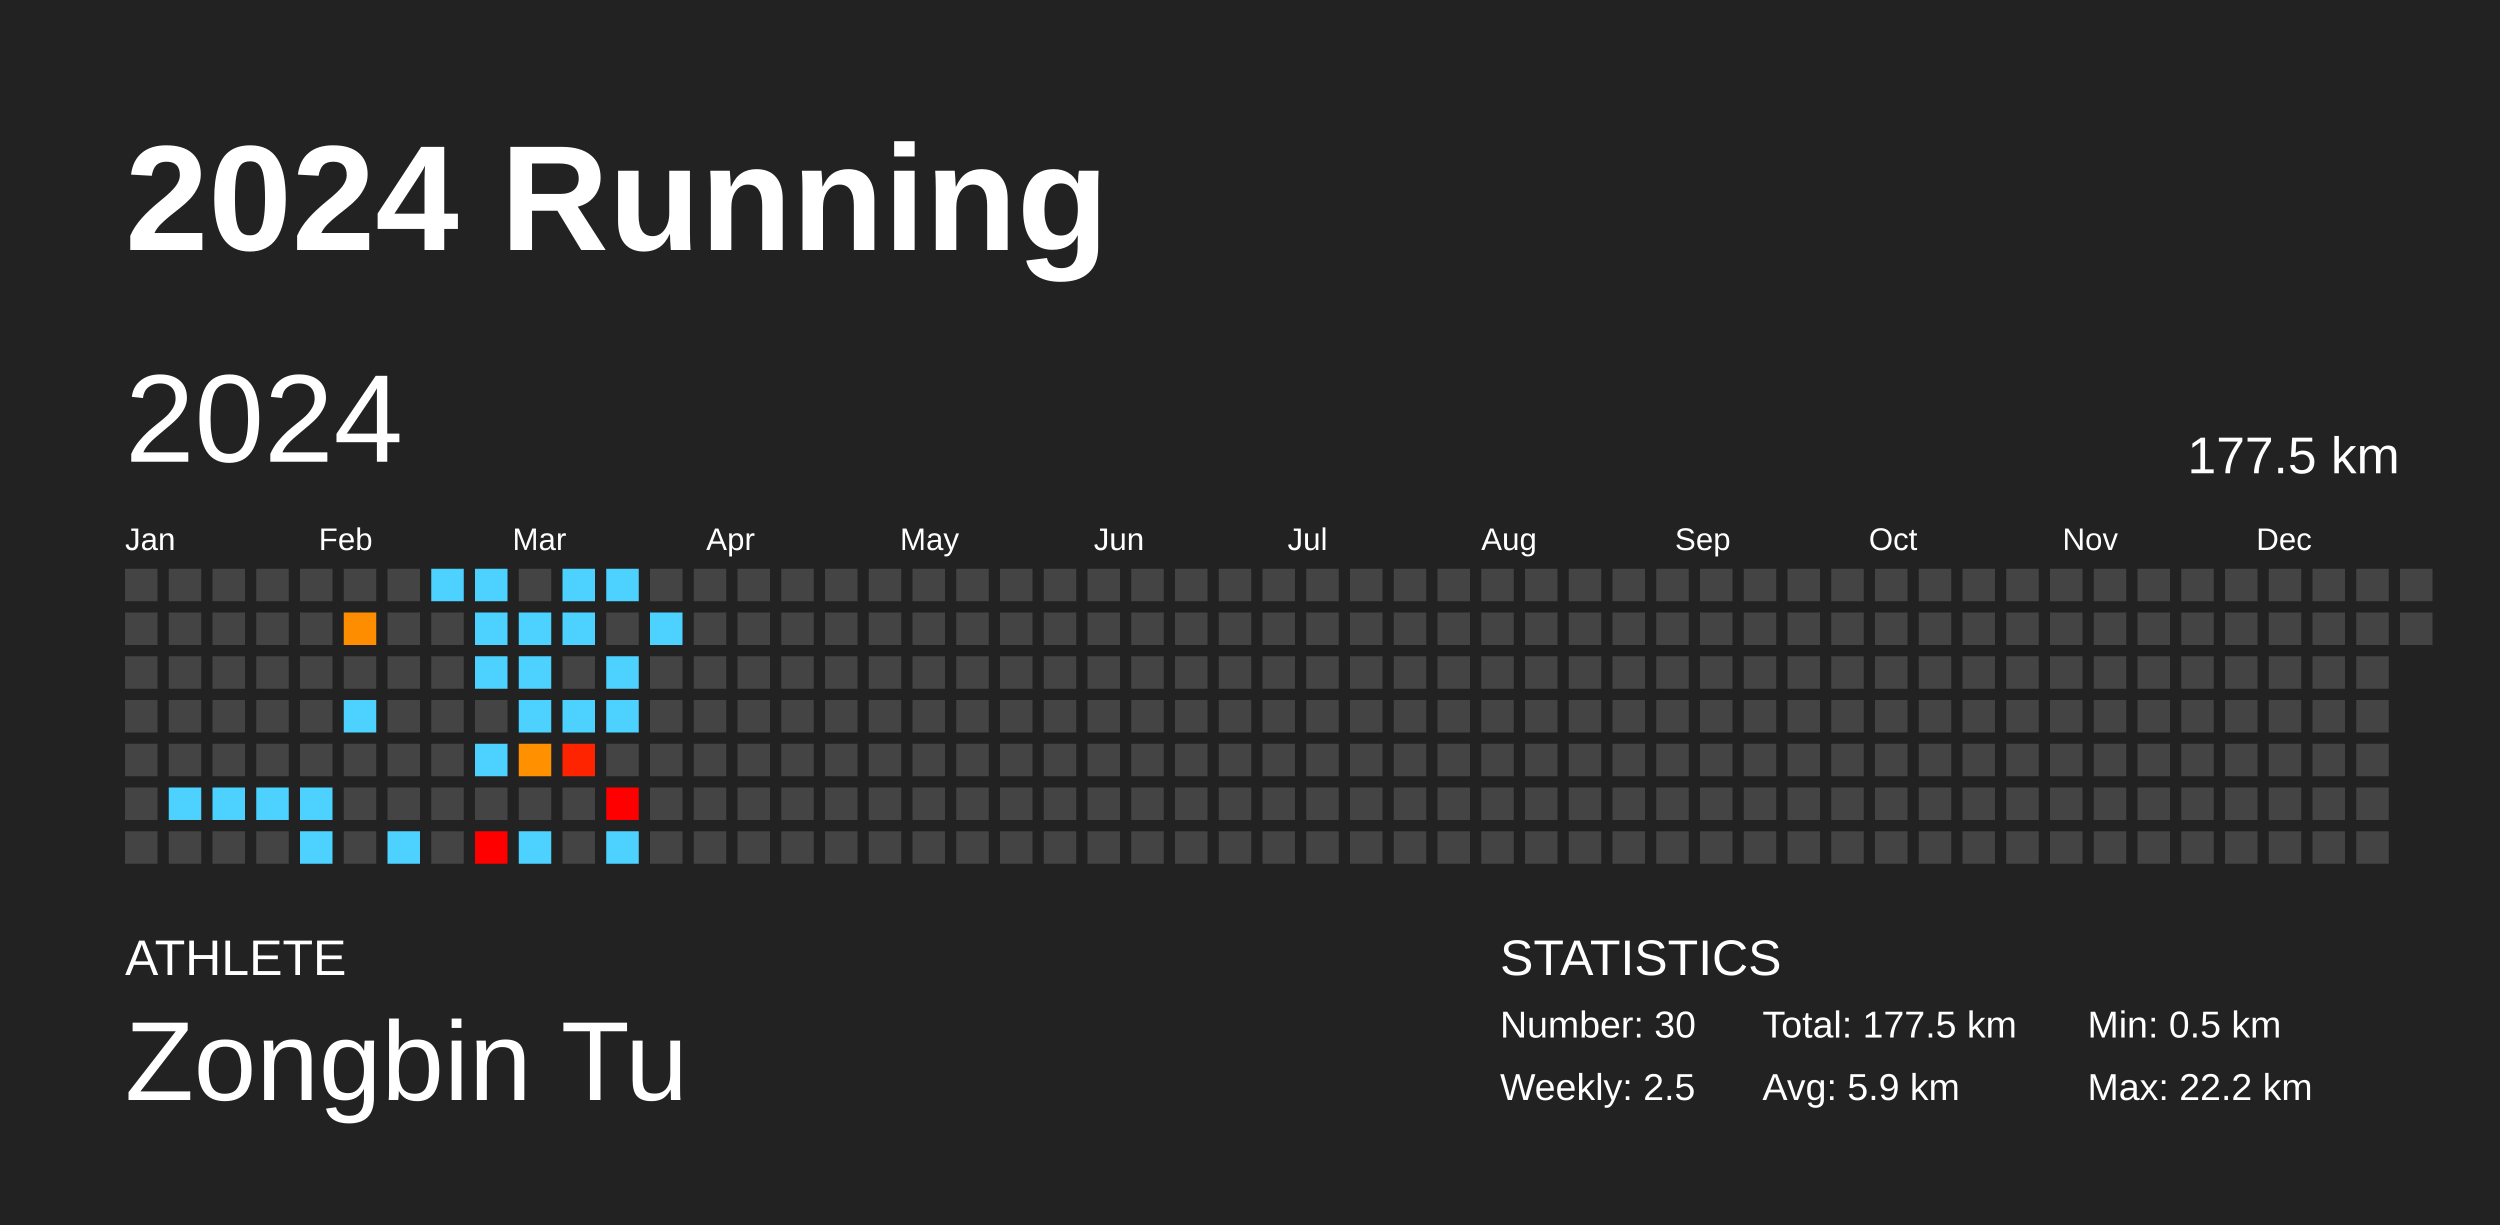
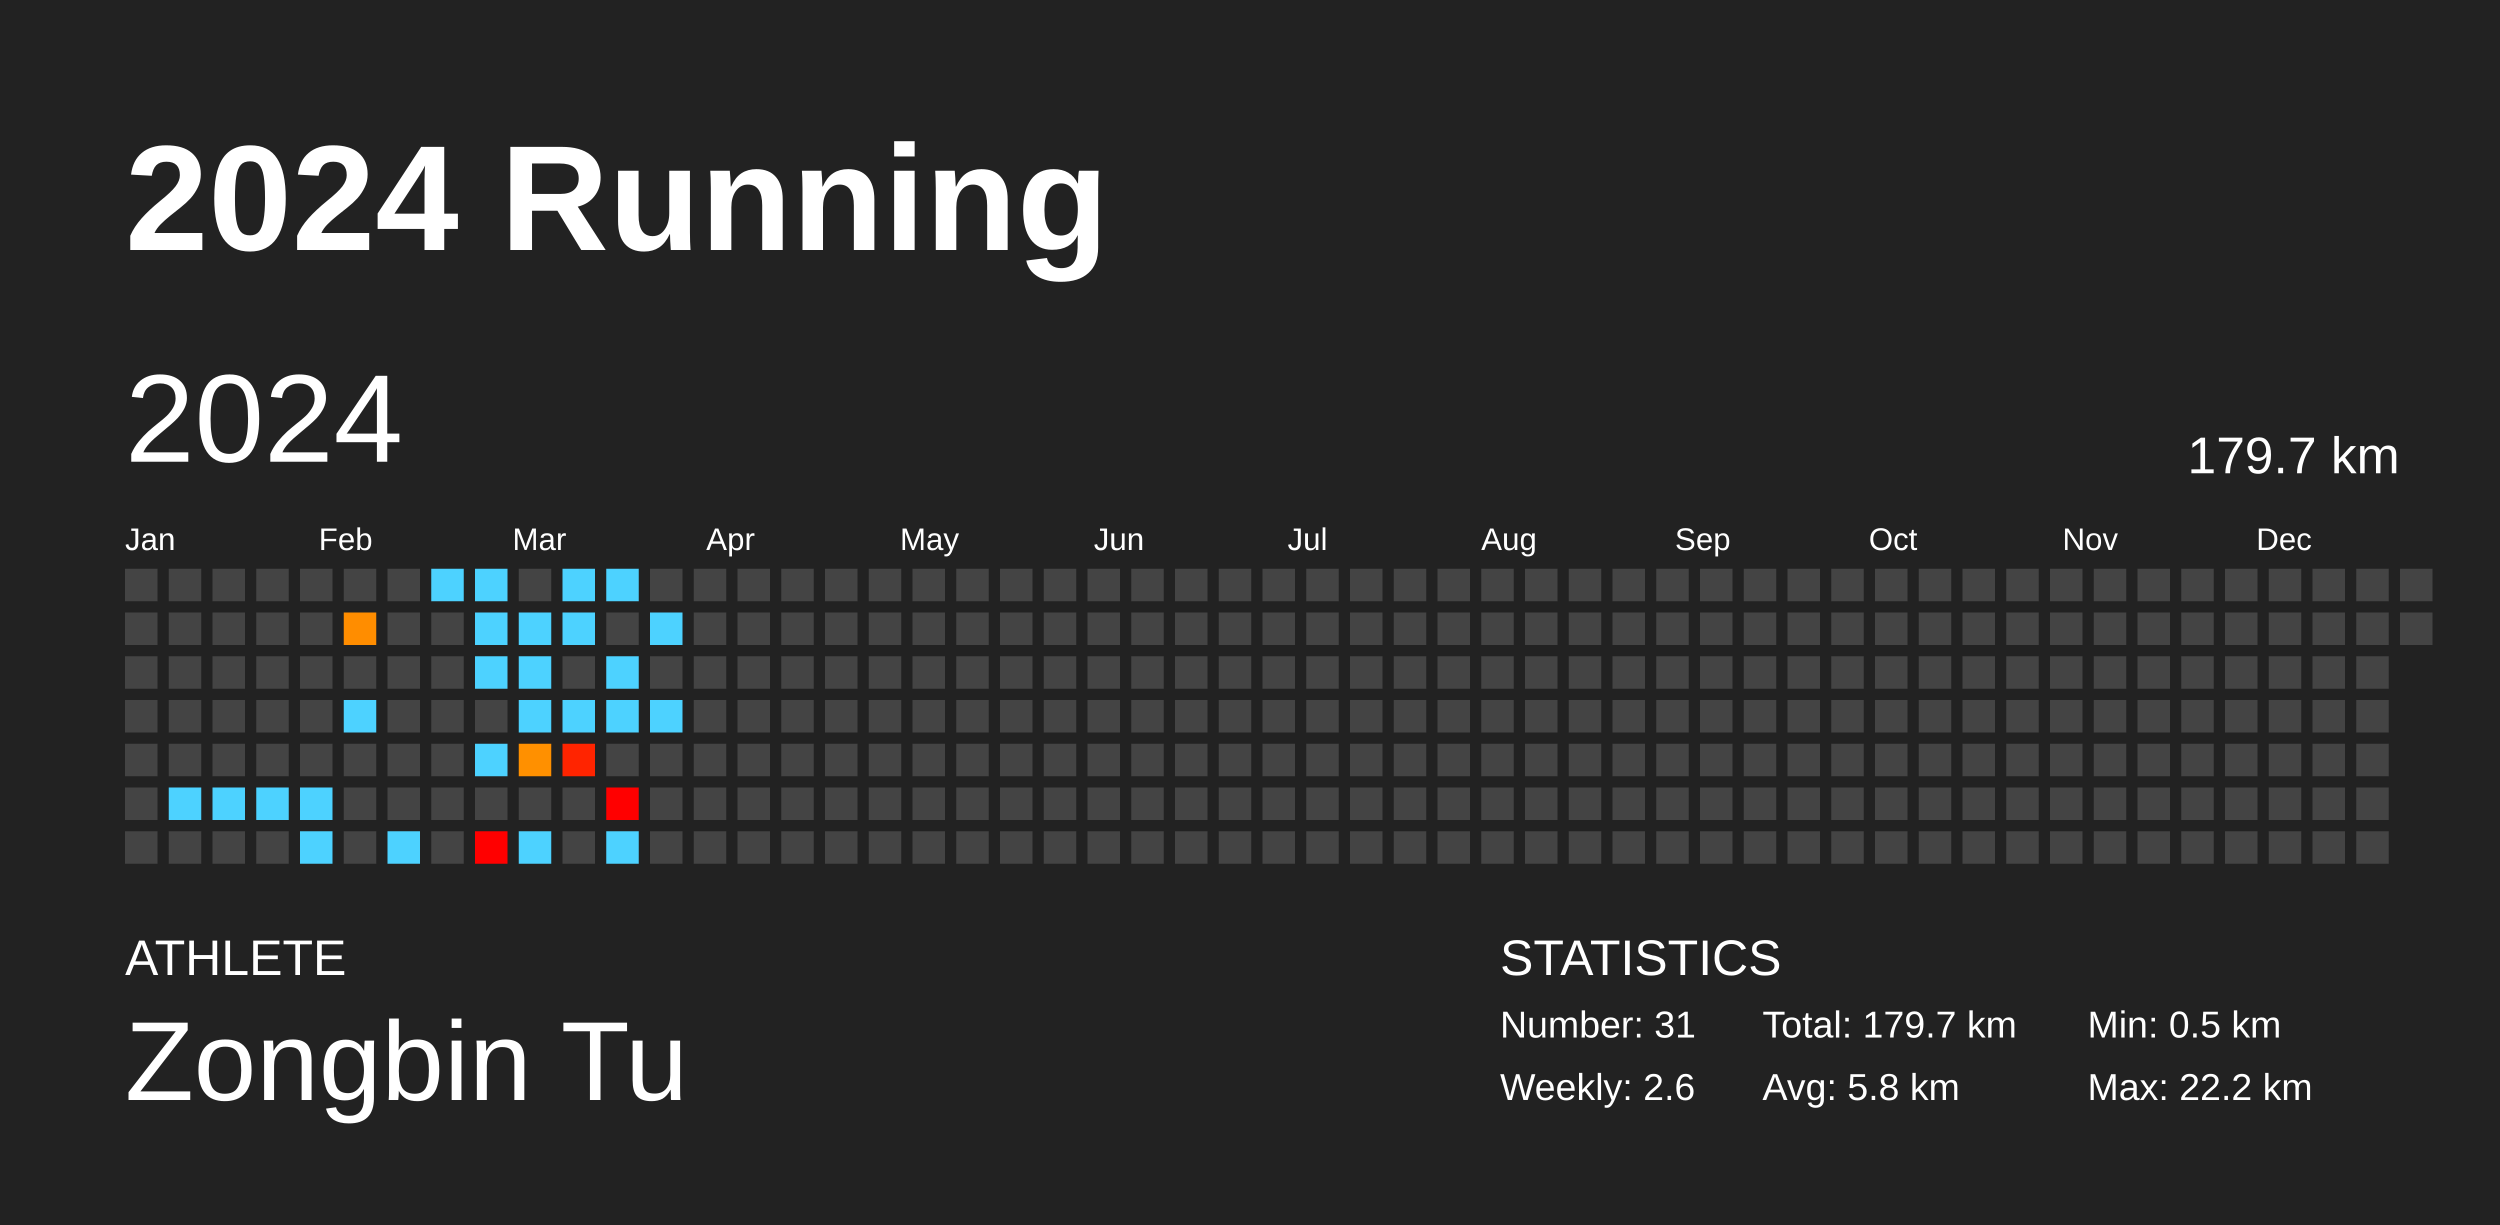
<svg xmlns="http://www.w3.org/2000/svg" baseProfile="full" height="98mm" version="1.1" viewBox="0,0,200,98" width="200mm">
  <defs />
  <rect fill="#222222" height="98" width="200" x="0" y="0" />
  <text fill="#FFFFFF" style="font-size:12px; font-family:Arial; font-weight:bold;" x="10" y="20">2024 Running</text>
  <text fill="#FFFFFF" style="font-size:4px; font-family:Arial" x="10" y="78">ATHLETE</text>
  <text fill="#FFFFFF" style="font-size:9px; font-family:Arial" x="10" y="88">Zongbin Tu</text>
  <text fill="#FFFFFF" style="font-size:4px; font-family:Arial" x="120" y="78">STATISTICS</text>
-   <text fill="#FFFFFF" style="font-size:3px; font-family:Arial" x="120" y="83">Number: 30</text>
-   <text fill="#FFFFFF" style="font-size:3px; font-family:Arial" x="120" y="88">Weekly: 2.5</text>
-   <text fill="#FFFFFF" style="font-size:3px; font-family:Arial" x="141" y="83">Total: 177.5 km</text>
-   <text fill="#FFFFFF" style="font-size:3px; font-family:Arial" x="141" y="88">Avg: 5.9 km</text>
+   <text fill="#FFFFFF" style="font-size:3px; font-family:Arial" x="120" y="83">Number: 31</text>
+   <text fill="#FFFFFF" style="font-size:3px; font-family:Arial" x="120" y="88">Weekly: 2.6</text>
+   <text fill="#FFFFFF" style="font-size:3px; font-family:Arial" x="141" y="83">Total: 179.7 km</text>
+   <text fill="#FFFFFF" style="font-size:3px; font-family:Arial" x="141" y="88">Avg: 5.8 km</text>
  <text fill="#FFFFFF" style="font-size:3px; font-family:Arial" x="167" y="83">Min: 0.5 km</text>
  <text fill="#FFFFFF" style="font-size:3px; font-family:Arial" x="167" y="88">Max: 22.2 km</text>
  <text dominant-baseline="hanging" fill="#FFFFFF" style="font-size:10.0px; font-family:Arial;" x="10" y="30">2024</text>
-   <text dominant-baseline="hanging" fill="#FFFFFF" style="font-size:4.125px; font-family:Arial;" x="175" y="35">177.5 km</text>
+   <text dominant-baseline="hanging" fill="#FFFFFF" style="font-size:4.125px; font-family:Arial;" x="175" y="35">179.7 km</text>
  <text fill="#FFFFFF" style="font-size:2.5px; font-family:Arial" x="10.0" y="44">Jan</text>
  <text fill="#FFFFFF" style="font-size:2.5px; font-family:Arial" x="25.5" y="44">Feb</text>
  <text fill="#FFFFFF" style="font-size:2.5px; font-family:Arial" x="41.0" y="44">Mar</text>
  <text fill="#FFFFFF" style="font-size:2.5px; font-family:Arial" x="56.5" y="44">Apr</text>
  <text fill="#FFFFFF" style="font-size:2.5px; font-family:Arial" x="72.0" y="44">May</text>
  <text fill="#FFFFFF" style="font-size:2.5px; font-family:Arial" x="87.5" y="44">Jun</text>
  <text fill="#FFFFFF" style="font-size:2.5px; font-family:Arial" x="103.0" y="44">Jul</text>
  <text fill="#FFFFFF" style="font-size:2.5px; font-family:Arial" x="118.5" y="44">Aug</text>
  <text fill="#FFFFFF" style="font-size:2.5px; font-family:Arial" x="134.0" y="44">Sep</text>
  <text fill="#FFFFFF" style="font-size:2.5px; font-family:Arial" x="149.5" y="44">Oct</text>
  <text fill="#FFFFFF" style="font-size:2.5px; font-family:Arial" x="165.0" y="44">Nov</text>
  <text fill="#FFFFFF" style="font-size:2.5px; font-family:Arial" x="180.5" y="44">Dec</text>
  <rect fill="#444444" height="2.6" width="2.6" x="10.0" y="45.5" />
  <rect fill="#444444" height="2.6" width="2.6" x="10.0" y="49.0" />
  <rect fill="#444444" height="2.6" width="2.6" x="10.0" y="52.5" />
  <rect fill="#444444" height="2.6" width="2.6" x="10.0" y="56.0" />
  <rect fill="#444444" height="2.6" width="2.6" x="10.0" y="59.5" />
  <rect fill="#444444" height="2.6" width="2.6" x="10.0" y="63.0" />
  <rect fill="#444444" height="2.6" width="2.6" x="10.0" y="66.5" />
  <rect fill="#444444" height="2.6" width="2.6" x="13.5" y="45.5" />
  <rect fill="#444444" height="2.6" width="2.6" x="13.5" y="49.0" />
  <rect fill="#444444" height="2.6" width="2.6" x="13.5" y="52.5" />
  <rect fill="#444444" height="2.6" width="2.6" x="13.5" y="56.0" />
  <rect fill="#444444" height="2.6" width="2.6" x="13.5" y="59.5" />
  <rect fill="#4dd2ff" height="2.6" width="2.6" x="13.5" y="63.0" />
  <rect fill="#444444" height="2.6" width="2.6" x="13.5" y="66.5" />
  <rect fill="#444444" height="2.6" width="2.6" x="17.0" y="45.5" />
  <rect fill="#444444" height="2.6" width="2.6" x="17.0" y="49.0" />
  <rect fill="#444444" height="2.6" width="2.6" x="17.0" y="52.5" />
  <rect fill="#444444" height="2.6" width="2.6" x="17.0" y="56.0" />
  <rect fill="#444444" height="2.6" width="2.6" x="17.0" y="59.5" />
  <rect fill="#4dd2ff" height="2.6" width="2.6" x="17.0" y="63.0" />
  <rect fill="#444444" height="2.6" width="2.6" x="17.0" y="66.5" />
  <rect fill="#444444" height="2.6" width="2.6" x="20.5" y="45.5" />
  <rect fill="#444444" height="2.6" width="2.6" x="20.5" y="49.0" />
  <rect fill="#444444" height="2.6" width="2.6" x="20.5" y="52.5" />
  <rect fill="#444444" height="2.6" width="2.6" x="20.5" y="56.0" />
  <rect fill="#444444" height="2.6" width="2.6" x="20.5" y="59.5" />
  <rect fill="#4dd2ff" height="2.6" width="2.6" x="20.5" y="63.0" />
  <rect fill="#444444" height="2.6" width="2.6" x="20.5" y="66.5" />
  <rect fill="#444444" height="2.6" width="2.6" x="24.0" y="45.5" />
  <rect fill="#444444" height="2.6" width="2.6" x="24.0" y="49.0" />
  <rect fill="#444444" height="2.6" width="2.6" x="24.0" y="52.5" />
  <rect fill="#444444" height="2.6" width="2.6" x="24.0" y="56.0" />
  <rect fill="#444444" height="2.6" width="2.6" x="24.0" y="59.5" />
  <rect fill="#4dd2ff" height="2.6" width="2.6" x="24.0" y="63.0" />
  <rect fill="#4dd2ff" height="2.6" width="2.6" x="24.0" y="66.5" />
  <rect fill="#444444" height="2.6" width="2.6" x="27.5" y="45.5" />
  <rect fill="#ff8d00" height="2.6" width="2.6" x="27.5" y="49.0" />
  <rect fill="#444444" height="2.6" width="2.6" x="27.5" y="52.5" />
  <rect fill="#4dd2ff" height="2.6" width="2.6" x="27.5" y="56.0" />
  <rect fill="#444444" height="2.6" width="2.6" x="27.5" y="59.5" />
  <rect fill="#444444" height="2.6" width="2.6" x="27.5" y="63.0" />
  <rect fill="#444444" height="2.6" width="2.6" x="27.5" y="66.5" />
  <rect fill="#444444" height="2.6" width="2.6" x="31.0" y="45.5" />
  <rect fill="#444444" height="2.6" width="2.6" x="31.0" y="49.0" />
  <rect fill="#444444" height="2.6" width="2.6" x="31.0" y="52.5" />
  <rect fill="#444444" height="2.6" width="2.6" x="31.0" y="56.0" />
  <rect fill="#444444" height="2.6" width="2.6" x="31.0" y="59.5" />
  <rect fill="#444444" height="2.6" width="2.6" x="31.0" y="63.0" />
  <rect fill="#4dd2ff" height="2.6" width="2.6" x="31.0" y="66.5" />
  <rect fill="#4dd2ff" height="2.6" width="2.6" x="34.5" y="45.5" />
  <rect fill="#444444" height="2.6" width="2.6" x="34.5" y="49.0" />
  <rect fill="#444444" height="2.6" width="2.6" x="34.5" y="52.5" />
  <rect fill="#444444" height="2.6" width="2.6" x="34.5" y="56.0" />
  <rect fill="#444444" height="2.6" width="2.6" x="34.5" y="59.5" />
  <rect fill="#444444" height="2.6" width="2.6" x="34.5" y="63.0" />
  <rect fill="#444444" height="2.6" width="2.6" x="34.5" y="66.5" />
  <rect fill="#4dd2ff" height="2.6" width="2.6" x="38.0" y="45.5" />
  <rect fill="#4dd2ff" height="2.6" width="2.6" x="38.0" y="49.0" />
  <rect fill="#4dd2ff" height="2.6" width="2.6" x="38.0" y="52.5" />
  <rect fill="#444444" height="2.6" width="2.6" x="38.0" y="56.0" />
  <rect fill="#4dd2ff" height="2.6" width="2.6" x="38.0" y="59.5" />
  <rect fill="#444444" height="2.6" width="2.6" x="38.0" y="63.0" />
  <rect fill="red" height="2.6" width="2.6" x="38.0" y="66.5" />
  <rect fill="#444444" height="2.6" width="2.6" x="41.5" y="45.5" />
  <rect fill="#4dd2ff" height="2.6" width="2.6" x="41.5" y="49.0" />
  <rect fill="#4dd2ff" height="2.6" width="2.6" x="41.5" y="52.5" />
  <rect fill="#4dd2ff" height="2.6" width="2.6" x="41.5" y="56.0" />
  <rect fill="#ff9000" height="2.6" width="2.6" x="41.5" y="59.5" />
  <rect fill="#444444" height="2.6" width="2.6" x="41.5" y="63.0" />
  <rect fill="#4dd2ff" height="2.6" width="2.6" x="41.5" y="66.5" />
  <rect fill="#4dd2ff" height="2.6" width="2.6" x="45.0" y="45.5" />
  <rect fill="#4dd2ff" height="2.6" width="2.6" x="45.0" y="49.0" />
  <rect fill="#444444" height="2.6" width="2.6" x="45.0" y="52.5" />
  <rect fill="#4dd2ff" height="2.6" width="2.6" x="45.0" y="56.0" />
  <rect fill="#ff2400" height="2.6" width="2.6" x="45.0" y="59.5" />
  <rect fill="#444444" height="2.6" width="2.6" x="45.0" y="63.0" />
  <rect fill="#444444" height="2.6" width="2.6" x="45.0" y="66.5" />
  <rect fill="#4dd2ff" height="2.6" width="2.6" x="48.5" y="45.5" />
  <rect fill="#444444" height="2.6" width="2.6" x="48.5" y="49.0" />
  <rect fill="#4dd2ff" height="2.6" width="2.6" x="48.5" y="52.5" />
  <rect fill="#4dd2ff" height="2.6" width="2.6" x="48.5" y="56.0" />
  <rect fill="#444444" height="2.6" width="2.6" x="48.5" y="59.5" />
  <rect fill="red" height="2.6" width="2.6" x="48.5" y="63.0" />
  <rect fill="#4dd2ff" height="2.6" width="2.6" x="48.5" y="66.5" />
  <rect fill="#444444" height="2.6" width="2.6" x="52.0" y="45.5" />
  <rect fill="#4dd2ff" height="2.6" width="2.6" x="52.0" y="49.0" />
  <rect fill="#444444" height="2.6" width="2.6" x="52.0" y="52.5" />
-   <rect fill="#444444" height="2.6" width="2.6" x="52.0" y="56.0" />
+   <rect fill="#4dd2ff" height="2.6" width="2.6" x="52.0" y="56.0" />
  <rect fill="#444444" height="2.6" width="2.6" x="52.0" y="59.5" />
  <rect fill="#444444" height="2.6" width="2.6" x="52.0" y="63.0" />
  <rect fill="#444444" height="2.6" width="2.6" x="52.0" y="66.5" />
  <rect fill="#444444" height="2.6" width="2.6" x="55.5" y="45.5" />
  <rect fill="#444444" height="2.6" width="2.6" x="55.5" y="49.0" />
  <rect fill="#444444" height="2.6" width="2.6" x="55.5" y="52.5" />
  <rect fill="#444444" height="2.6" width="2.6" x="55.5" y="56.0" />
  <rect fill="#444444" height="2.6" width="2.6" x="55.5" y="59.5" />
  <rect fill="#444444" height="2.6" width="2.6" x="55.5" y="63.0" />
  <rect fill="#444444" height="2.6" width="2.6" x="55.5" y="66.5" />
  <rect fill="#444444" height="2.6" width="2.6" x="59.0" y="45.5" />
  <rect fill="#444444" height="2.6" width="2.6" x="59.0" y="49.0" />
  <rect fill="#444444" height="2.6" width="2.6" x="59.0" y="52.5" />
  <rect fill="#444444" height="2.6" width="2.6" x="59.0" y="56.0" />
  <rect fill="#444444" height="2.6" width="2.6" x="59.0" y="59.5" />
  <rect fill="#444444" height="2.6" width="2.6" x="59.0" y="63.0" />
  <rect fill="#444444" height="2.6" width="2.6" x="59.0" y="66.5" />
  <rect fill="#444444" height="2.6" width="2.6" x="62.5" y="45.5" />
  <rect fill="#444444" height="2.6" width="2.6" x="62.5" y="49.0" />
  <rect fill="#444444" height="2.6" width="2.6" x="62.5" y="52.5" />
  <rect fill="#444444" height="2.6" width="2.6" x="62.5" y="56.0" />
  <rect fill="#444444" height="2.6" width="2.6" x="62.5" y="59.5" />
  <rect fill="#444444" height="2.6" width="2.6" x="62.5" y="63.0" />
  <rect fill="#444444" height="2.6" width="2.6" x="62.5" y="66.5" />
  <rect fill="#444444" height="2.6" width="2.6" x="66.0" y="45.5" />
  <rect fill="#444444" height="2.6" width="2.6" x="66.0" y="49.0" />
  <rect fill="#444444" height="2.6" width="2.6" x="66.0" y="52.5" />
  <rect fill="#444444" height="2.6" width="2.6" x="66.0" y="56.0" />
  <rect fill="#444444" height="2.6" width="2.6" x="66.0" y="59.5" />
  <rect fill="#444444" height="2.6" width="2.6" x="66.0" y="63.0" />
  <rect fill="#444444" height="2.6" width="2.6" x="66.0" y="66.5" />
  <rect fill="#444444" height="2.6" width="2.6" x="69.5" y="45.5" />
  <rect fill="#444444" height="2.6" width="2.6" x="69.5" y="49.0" />
  <rect fill="#444444" height="2.6" width="2.6" x="69.5" y="52.5" />
  <rect fill="#444444" height="2.6" width="2.6" x="69.5" y="56.0" />
  <rect fill="#444444" height="2.6" width="2.6" x="69.5" y="59.5" />
  <rect fill="#444444" height="2.6" width="2.6" x="69.5" y="63.0" />
  <rect fill="#444444" height="2.6" width="2.6" x="69.5" y="66.5" />
  <rect fill="#444444" height="2.6" width="2.6" x="73.0" y="45.5" />
  <rect fill="#444444" height="2.6" width="2.6" x="73.0" y="49.0" />
  <rect fill="#444444" height="2.6" width="2.6" x="73.0" y="52.5" />
  <rect fill="#444444" height="2.6" width="2.6" x="73.0" y="56.0" />
  <rect fill="#444444" height="2.6" width="2.6" x="73.0" y="59.5" />
  <rect fill="#444444" height="2.6" width="2.6" x="73.0" y="63.0" />
  <rect fill="#444444" height="2.6" width="2.6" x="73.0" y="66.5" />
  <rect fill="#444444" height="2.6" width="2.6" x="76.5" y="45.5" />
  <rect fill="#444444" height="2.6" width="2.6" x="76.5" y="49.0" />
  <rect fill="#444444" height="2.6" width="2.6" x="76.5" y="52.5" />
  <rect fill="#444444" height="2.6" width="2.6" x="76.5" y="56.0" />
  <rect fill="#444444" height="2.6" width="2.6" x="76.5" y="59.5" />
  <rect fill="#444444" height="2.6" width="2.6" x="76.5" y="63.0" />
  <rect fill="#444444" height="2.6" width="2.6" x="76.5" y="66.5" />
  <rect fill="#444444" height="2.6" width="2.6" x="80.0" y="45.5" />
  <rect fill="#444444" height="2.6" width="2.6" x="80.0" y="49.0" />
  <rect fill="#444444" height="2.6" width="2.6" x="80.0" y="52.5" />
  <rect fill="#444444" height="2.6" width="2.6" x="80.0" y="56.0" />
  <rect fill="#444444" height="2.6" width="2.6" x="80.0" y="59.5" />
  <rect fill="#444444" height="2.6" width="2.6" x="80.0" y="63.0" />
  <rect fill="#444444" height="2.6" width="2.6" x="80.0" y="66.5" />
  <rect fill="#444444" height="2.6" width="2.6" x="83.5" y="45.5" />
  <rect fill="#444444" height="2.6" width="2.6" x="83.5" y="49.0" />
  <rect fill="#444444" height="2.6" width="2.6" x="83.5" y="52.5" />
  <rect fill="#444444" height="2.6" width="2.6" x="83.5" y="56.0" />
  <rect fill="#444444" height="2.6" width="2.6" x="83.5" y="59.5" />
  <rect fill="#444444" height="2.6" width="2.6" x="83.5" y="63.0" />
  <rect fill="#444444" height="2.6" width="2.6" x="83.5" y="66.5" />
  <rect fill="#444444" height="2.6" width="2.6" x="87.0" y="45.5" />
  <rect fill="#444444" height="2.6" width="2.6" x="87.0" y="49.0" />
  <rect fill="#444444" height="2.6" width="2.6" x="87.0" y="52.5" />
  <rect fill="#444444" height="2.6" width="2.6" x="87.0" y="56.0" />
  <rect fill="#444444" height="2.6" width="2.6" x="87.0" y="59.5" />
  <rect fill="#444444" height="2.6" width="2.6" x="87.0" y="63.0" />
  <rect fill="#444444" height="2.6" width="2.6" x="87.0" y="66.5" />
  <rect fill="#444444" height="2.6" width="2.6" x="90.5" y="45.5" />
  <rect fill="#444444" height="2.6" width="2.6" x="90.5" y="49.0" />
  <rect fill="#444444" height="2.6" width="2.6" x="90.5" y="52.5" />
  <rect fill="#444444" height="2.6" width="2.6" x="90.5" y="56.0" />
  <rect fill="#444444" height="2.6" width="2.6" x="90.5" y="59.5" />
  <rect fill="#444444" height="2.6" width="2.6" x="90.5" y="63.0" />
  <rect fill="#444444" height="2.6" width="2.6" x="90.5" y="66.5" />
  <rect fill="#444444" height="2.6" width="2.6" x="94.0" y="45.5" />
  <rect fill="#444444" height="2.6" width="2.6" x="94.0" y="49.0" />
  <rect fill="#444444" height="2.6" width="2.6" x="94.0" y="52.5" />
  <rect fill="#444444" height="2.6" width="2.6" x="94.0" y="56.0" />
  <rect fill="#444444" height="2.6" width="2.6" x="94.0" y="59.5" />
  <rect fill="#444444" height="2.6" width="2.6" x="94.0" y="63.0" />
  <rect fill="#444444" height="2.6" width="2.6" x="94.0" y="66.5" />
  <rect fill="#444444" height="2.6" width="2.6" x="97.5" y="45.5" />
  <rect fill="#444444" height="2.6" width="2.6" x="97.5" y="49.0" />
  <rect fill="#444444" height="2.6" width="2.6" x="97.5" y="52.5" />
  <rect fill="#444444" height="2.6" width="2.6" x="97.5" y="56.0" />
  <rect fill="#444444" height="2.6" width="2.6" x="97.5" y="59.5" />
  <rect fill="#444444" height="2.6" width="2.6" x="97.5" y="63.0" />
  <rect fill="#444444" height="2.6" width="2.6" x="97.5" y="66.5" />
  <rect fill="#444444" height="2.6" width="2.6" x="101.0" y="45.5" />
  <rect fill="#444444" height="2.6" width="2.6" x="101.0" y="49.0" />
  <rect fill="#444444" height="2.6" width="2.6" x="101.0" y="52.5" />
  <rect fill="#444444" height="2.6" width="2.6" x="101.0" y="56.0" />
  <rect fill="#444444" height="2.6" width="2.6" x="101.0" y="59.5" />
  <rect fill="#444444" height="2.6" width="2.6" x="101.0" y="63.0" />
  <rect fill="#444444" height="2.6" width="2.6" x="101.0" y="66.5" />
  <rect fill="#444444" height="2.6" width="2.6" x="104.5" y="45.5" />
  <rect fill="#444444" height="2.6" width="2.6" x="104.5" y="49.0" />
  <rect fill="#444444" height="2.6" width="2.6" x="104.5" y="52.5" />
  <rect fill="#444444" height="2.6" width="2.6" x="104.5" y="56.0" />
  <rect fill="#444444" height="2.6" width="2.6" x="104.5" y="59.5" />
  <rect fill="#444444" height="2.6" width="2.6" x="104.5" y="63.0" />
  <rect fill="#444444" height="2.6" width="2.6" x="104.5" y="66.5" />
  <rect fill="#444444" height="2.6" width="2.6" x="108.0" y="45.5" />
  <rect fill="#444444" height="2.6" width="2.6" x="108.0" y="49.0" />
  <rect fill="#444444" height="2.6" width="2.6" x="108.0" y="52.5" />
  <rect fill="#444444" height="2.6" width="2.6" x="108.0" y="56.0" />
  <rect fill="#444444" height="2.6" width="2.6" x="108.0" y="59.5" />
  <rect fill="#444444" height="2.6" width="2.6" x="108.0" y="63.0" />
  <rect fill="#444444" height="2.6" width="2.6" x="108.0" y="66.5" />
  <rect fill="#444444" height="2.6" width="2.6" x="111.5" y="45.5" />
  <rect fill="#444444" height="2.6" width="2.6" x="111.5" y="49.0" />
  <rect fill="#444444" height="2.6" width="2.6" x="111.5" y="52.5" />
  <rect fill="#444444" height="2.6" width="2.6" x="111.5" y="56.0" />
  <rect fill="#444444" height="2.6" width="2.6" x="111.5" y="59.5" />
  <rect fill="#444444" height="2.6" width="2.6" x="111.5" y="63.0" />
  <rect fill="#444444" height="2.6" width="2.6" x="111.5" y="66.5" />
  <rect fill="#444444" height="2.6" width="2.6" x="115.0" y="45.5" />
  <rect fill="#444444" height="2.6" width="2.6" x="115.0" y="49.0" />
  <rect fill="#444444" height="2.6" width="2.6" x="115.0" y="52.5" />
  <rect fill="#444444" height="2.6" width="2.6" x="115.0" y="56.0" />
  <rect fill="#444444" height="2.6" width="2.6" x="115.0" y="59.5" />
  <rect fill="#444444" height="2.6" width="2.6" x="115.0" y="63.0" />
  <rect fill="#444444" height="2.6" width="2.6" x="115.0" y="66.5" />
  <rect fill="#444444" height="2.6" width="2.6" x="118.5" y="45.5" />
  <rect fill="#444444" height="2.6" width="2.6" x="118.5" y="49.0" />
  <rect fill="#444444" height="2.6" width="2.6" x="118.5" y="52.5" />
  <rect fill="#444444" height="2.6" width="2.6" x="118.5" y="56.0" />
  <rect fill="#444444" height="2.6" width="2.6" x="118.5" y="59.5" />
  <rect fill="#444444" height="2.6" width="2.6" x="118.5" y="63.0" />
  <rect fill="#444444" height="2.6" width="2.6" x="118.5" y="66.5" />
  <rect fill="#444444" height="2.6" width="2.6" x="122.0" y="45.5" />
  <rect fill="#444444" height="2.6" width="2.6" x="122.0" y="49.0" />
  <rect fill="#444444" height="2.6" width="2.6" x="122.0" y="52.5" />
  <rect fill="#444444" height="2.6" width="2.6" x="122.0" y="56.0" />
  <rect fill="#444444" height="2.6" width="2.6" x="122.0" y="59.5" />
  <rect fill="#444444" height="2.6" width="2.6" x="122.0" y="63.0" />
  <rect fill="#444444" height="2.6" width="2.6" x="122.0" y="66.5" />
  <rect fill="#444444" height="2.6" width="2.6" x="125.5" y="45.5" />
  <rect fill="#444444" height="2.6" width="2.6" x="125.5" y="49.0" />
  <rect fill="#444444" height="2.6" width="2.6" x="125.5" y="52.5" />
  <rect fill="#444444" height="2.6" width="2.6" x="125.5" y="56.0" />
  <rect fill="#444444" height="2.6" width="2.6" x="125.5" y="59.5" />
  <rect fill="#444444" height="2.6" width="2.6" x="125.5" y="63.0" />
  <rect fill="#444444" height="2.6" width="2.6" x="125.5" y="66.5" />
  <rect fill="#444444" height="2.6" width="2.6" x="129.0" y="45.5" />
  <rect fill="#444444" height="2.6" width="2.6" x="129.0" y="49.0" />
  <rect fill="#444444" height="2.6" width="2.6" x="129.0" y="52.5" />
  <rect fill="#444444" height="2.6" width="2.6" x="129.0" y="56.0" />
  <rect fill="#444444" height="2.6" width="2.6" x="129.0" y="59.5" />
  <rect fill="#444444" height="2.6" width="2.6" x="129.0" y="63.0" />
  <rect fill="#444444" height="2.6" width="2.6" x="129.0" y="66.5" />
  <rect fill="#444444" height="2.6" width="2.6" x="132.5" y="45.5" />
  <rect fill="#444444" height="2.6" width="2.6" x="132.5" y="49.0" />
  <rect fill="#444444" height="2.6" width="2.6" x="132.5" y="52.5" />
  <rect fill="#444444" height="2.6" width="2.6" x="132.5" y="56.0" />
  <rect fill="#444444" height="2.6" width="2.6" x="132.5" y="59.5" />
  <rect fill="#444444" height="2.6" width="2.6" x="132.5" y="63.0" />
  <rect fill="#444444" height="2.6" width="2.6" x="132.5" y="66.5" />
  <rect fill="#444444" height="2.6" width="2.6" x="136.0" y="45.5" />
  <rect fill="#444444" height="2.6" width="2.6" x="136.0" y="49.0" />
  <rect fill="#444444" height="2.6" width="2.6" x="136.0" y="52.5" />
  <rect fill="#444444" height="2.6" width="2.6" x="136.0" y="56.0" />
  <rect fill="#444444" height="2.6" width="2.6" x="136.0" y="59.5" />
  <rect fill="#444444" height="2.6" width="2.6" x="136.0" y="63.0" />
  <rect fill="#444444" height="2.6" width="2.6" x="136.0" y="66.5" />
  <rect fill="#444444" height="2.6" width="2.6" x="139.5" y="45.5" />
  <rect fill="#444444" height="2.6" width="2.6" x="139.5" y="49.0" />
  <rect fill="#444444" height="2.6" width="2.6" x="139.5" y="52.5" />
  <rect fill="#444444" height="2.6" width="2.6" x="139.5" y="56.0" />
  <rect fill="#444444" height="2.6" width="2.6" x="139.5" y="59.5" />
  <rect fill="#444444" height="2.6" width="2.6" x="139.5" y="63.0" />
  <rect fill="#444444" height="2.6" width="2.6" x="139.5" y="66.5" />
  <rect fill="#444444" height="2.6" width="2.6" x="143.0" y="45.5" />
  <rect fill="#444444" height="2.6" width="2.6" x="143.0" y="49.0" />
  <rect fill="#444444" height="2.6" width="2.6" x="143.0" y="52.5" />
  <rect fill="#444444" height="2.6" width="2.6" x="143.0" y="56.0" />
  <rect fill="#444444" height="2.6" width="2.6" x="143.0" y="59.5" />
  <rect fill="#444444" height="2.6" width="2.6" x="143.0" y="63.0" />
  <rect fill="#444444" height="2.6" width="2.6" x="143.0" y="66.5" />
  <rect fill="#444444" height="2.6" width="2.6" x="146.5" y="45.5" />
  <rect fill="#444444" height="2.6" width="2.6" x="146.5" y="49.0" />
  <rect fill="#444444" height="2.6" width="2.6" x="146.5" y="52.5" />
  <rect fill="#444444" height="2.6" width="2.6" x="146.5" y="56.0" />
  <rect fill="#444444" height="2.6" width="2.6" x="146.5" y="59.5" />
  <rect fill="#444444" height="2.6" width="2.6" x="146.5" y="63.0" />
  <rect fill="#444444" height="2.6" width="2.6" x="146.5" y="66.5" />
  <rect fill="#444444" height="2.6" width="2.6" x="150.0" y="45.5" />
  <rect fill="#444444" height="2.6" width="2.6" x="150.0" y="49.0" />
  <rect fill="#444444" height="2.6" width="2.6" x="150.0" y="52.5" />
  <rect fill="#444444" height="2.6" width="2.6" x="150.0" y="56.0" />
  <rect fill="#444444" height="2.6" width="2.6" x="150.0" y="59.5" />
  <rect fill="#444444" height="2.6" width="2.6" x="150.0" y="63.0" />
  <rect fill="#444444" height="2.6" width="2.6" x="150.0" y="66.5" />
  <rect fill="#444444" height="2.6" width="2.6" x="153.5" y="45.5" />
  <rect fill="#444444" height="2.6" width="2.6" x="153.5" y="49.0" />
  <rect fill="#444444" height="2.6" width="2.6" x="153.5" y="52.5" />
  <rect fill="#444444" height="2.6" width="2.6" x="153.5" y="56.0" />
  <rect fill="#444444" height="2.6" width="2.6" x="153.5" y="59.5" />
  <rect fill="#444444" height="2.6" width="2.6" x="153.5" y="63.0" />
  <rect fill="#444444" height="2.6" width="2.6" x="153.5" y="66.5" />
  <rect fill="#444444" height="2.6" width="2.6" x="157.0" y="45.5" />
  <rect fill="#444444" height="2.6" width="2.6" x="157.0" y="49.0" />
  <rect fill="#444444" height="2.6" width="2.6" x="157.0" y="52.5" />
  <rect fill="#444444" height="2.6" width="2.6" x="157.0" y="56.0" />
  <rect fill="#444444" height="2.6" width="2.6" x="157.0" y="59.5" />
  <rect fill="#444444" height="2.6" width="2.6" x="157.0" y="63.0" />
  <rect fill="#444444" height="2.6" width="2.6" x="157.0" y="66.5" />
  <rect fill="#444444" height="2.6" width="2.6" x="160.5" y="45.5" />
  <rect fill="#444444" height="2.6" width="2.6" x="160.5" y="49.0" />
  <rect fill="#444444" height="2.6" width="2.6" x="160.5" y="52.5" />
  <rect fill="#444444" height="2.6" width="2.6" x="160.5" y="56.0" />
  <rect fill="#444444" height="2.6" width="2.6" x="160.5" y="59.5" />
  <rect fill="#444444" height="2.6" width="2.6" x="160.5" y="63.0" />
  <rect fill="#444444" height="2.6" width="2.6" x="160.5" y="66.5" />
  <rect fill="#444444" height="2.6" width="2.6" x="164.0" y="45.5" />
  <rect fill="#444444" height="2.6" width="2.6" x="164.0" y="49.0" />
  <rect fill="#444444" height="2.6" width="2.6" x="164.0" y="52.5" />
  <rect fill="#444444" height="2.6" width="2.6" x="164.0" y="56.0" />
  <rect fill="#444444" height="2.6" width="2.6" x="164.0" y="59.5" />
  <rect fill="#444444" height="2.6" width="2.6" x="164.0" y="63.0" />
  <rect fill="#444444" height="2.6" width="2.6" x="164.0" y="66.5" />
  <rect fill="#444444" height="2.6" width="2.6" x="167.5" y="45.5" />
  <rect fill="#444444" height="2.6" width="2.6" x="167.5" y="49.0" />
  <rect fill="#444444" height="2.6" width="2.6" x="167.5" y="52.5" />
  <rect fill="#444444" height="2.6" width="2.6" x="167.5" y="56.0" />
  <rect fill="#444444" height="2.6" width="2.6" x="167.5" y="59.5" />
  <rect fill="#444444" height="2.6" width="2.6" x="167.5" y="63.0" />
  <rect fill="#444444" height="2.6" width="2.6" x="167.5" y="66.5" />
  <rect fill="#444444" height="2.6" width="2.6" x="171.0" y="45.5" />
  <rect fill="#444444" height="2.6" width="2.6" x="171.0" y="49.0" />
  <rect fill="#444444" height="2.6" width="2.6" x="171.0" y="52.5" />
  <rect fill="#444444" height="2.6" width="2.6" x="171.0" y="56.0" />
  <rect fill="#444444" height="2.6" width="2.6" x="171.0" y="59.5" />
  <rect fill="#444444" height="2.6" width="2.6" x="171.0" y="63.0" />
  <rect fill="#444444" height="2.6" width="2.6" x="171.0" y="66.5" />
  <rect fill="#444444" height="2.6" width="2.6" x="174.5" y="45.5" />
  <rect fill="#444444" height="2.6" width="2.6" x="174.5" y="49.0" />
  <rect fill="#444444" height="2.6" width="2.6" x="174.5" y="52.5" />
  <rect fill="#444444" height="2.6" width="2.6" x="174.5" y="56.0" />
  <rect fill="#444444" height="2.6" width="2.6" x="174.5" y="59.5" />
  <rect fill="#444444" height="2.6" width="2.6" x="174.5" y="63.0" />
  <rect fill="#444444" height="2.6" width="2.6" x="174.5" y="66.5" />
  <rect fill="#444444" height="2.6" width="2.6" x="178.0" y="45.5" />
  <rect fill="#444444" height="2.6" width="2.6" x="178.0" y="49.0" />
  <rect fill="#444444" height="2.6" width="2.6" x="178.0" y="52.5" />
  <rect fill="#444444" height="2.6" width="2.6" x="178.0" y="56.0" />
  <rect fill="#444444" height="2.6" width="2.6" x="178.0" y="59.5" />
  <rect fill="#444444" height="2.6" width="2.6" x="178.0" y="63.0" />
  <rect fill="#444444" height="2.6" width="2.6" x="178.0" y="66.5" />
  <rect fill="#444444" height="2.6" width="2.6" x="181.5" y="45.5" />
  <rect fill="#444444" height="2.6" width="2.6" x="181.5" y="49.0" />
  <rect fill="#444444" height="2.6" width="2.6" x="181.5" y="52.5" />
  <rect fill="#444444" height="2.6" width="2.6" x="181.5" y="56.0" />
  <rect fill="#444444" height="2.6" width="2.6" x="181.5" y="59.5" />
  <rect fill="#444444" height="2.6" width="2.6" x="181.5" y="63.0" />
  <rect fill="#444444" height="2.6" width="2.6" x="181.5" y="66.5" />
  <rect fill="#444444" height="2.6" width="2.6" x="185.0" y="45.5" />
  <rect fill="#444444" height="2.6" width="2.6" x="185.0" y="49.0" />
  <rect fill="#444444" height="2.6" width="2.6" x="185.0" y="52.5" />
  <rect fill="#444444" height="2.6" width="2.6" x="185.0" y="56.0" />
  <rect fill="#444444" height="2.6" width="2.6" x="185.0" y="59.5" />
  <rect fill="#444444" height="2.6" width="2.6" x="185.0" y="63.0" />
  <rect fill="#444444" height="2.6" width="2.6" x="185.0" y="66.5" />
  <rect fill="#444444" height="2.6" width="2.6" x="188.5" y="45.5" />
  <rect fill="#444444" height="2.6" width="2.6" x="188.5" y="49.0" />
  <rect fill="#444444" height="2.6" width="2.6" x="188.5" y="52.5" />
  <rect fill="#444444" height="2.6" width="2.6" x="188.5" y="56.0" />
  <rect fill="#444444" height="2.6" width="2.6" x="188.5" y="59.5" />
  <rect fill="#444444" height="2.6" width="2.6" x="188.5" y="63.0" />
  <rect fill="#444444" height="2.6" width="2.6" x="188.5" y="66.5" />
  <rect fill="#444444" height="2.6" width="2.6" x="192.0" y="45.5" />
  <rect fill="#444444" height="2.6" width="2.6" x="192.0" y="49.0" />
</svg>
